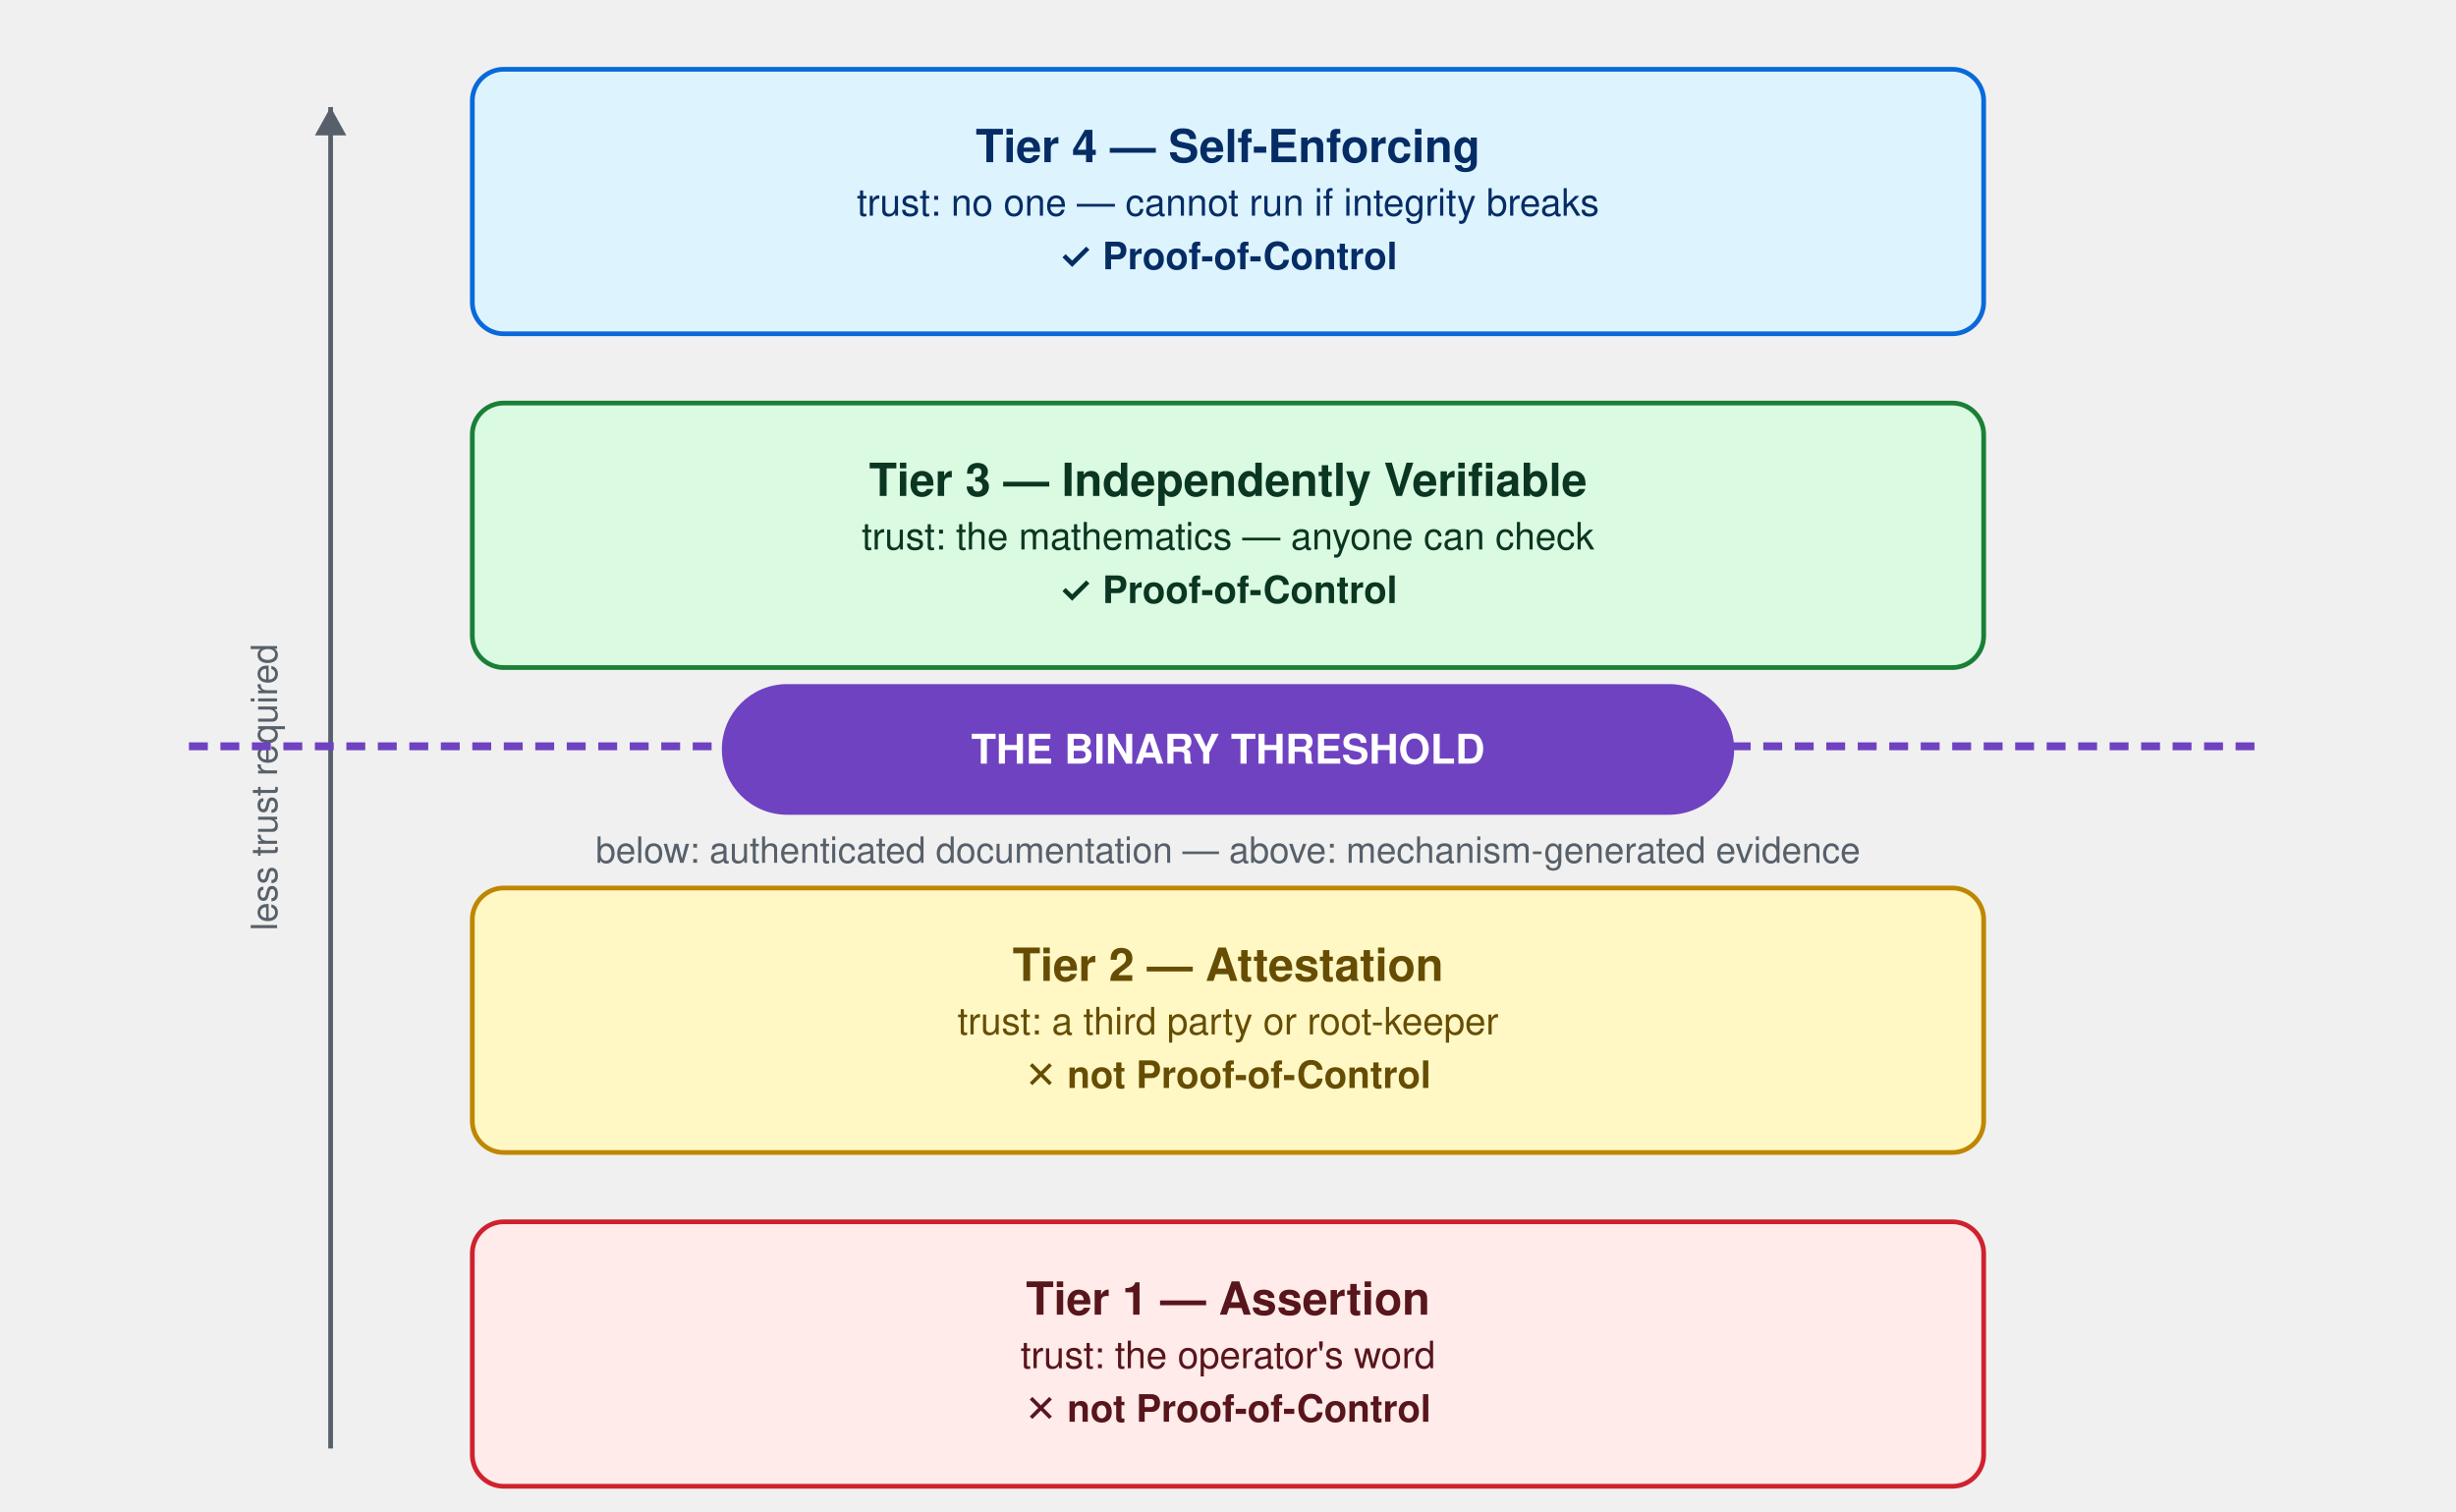
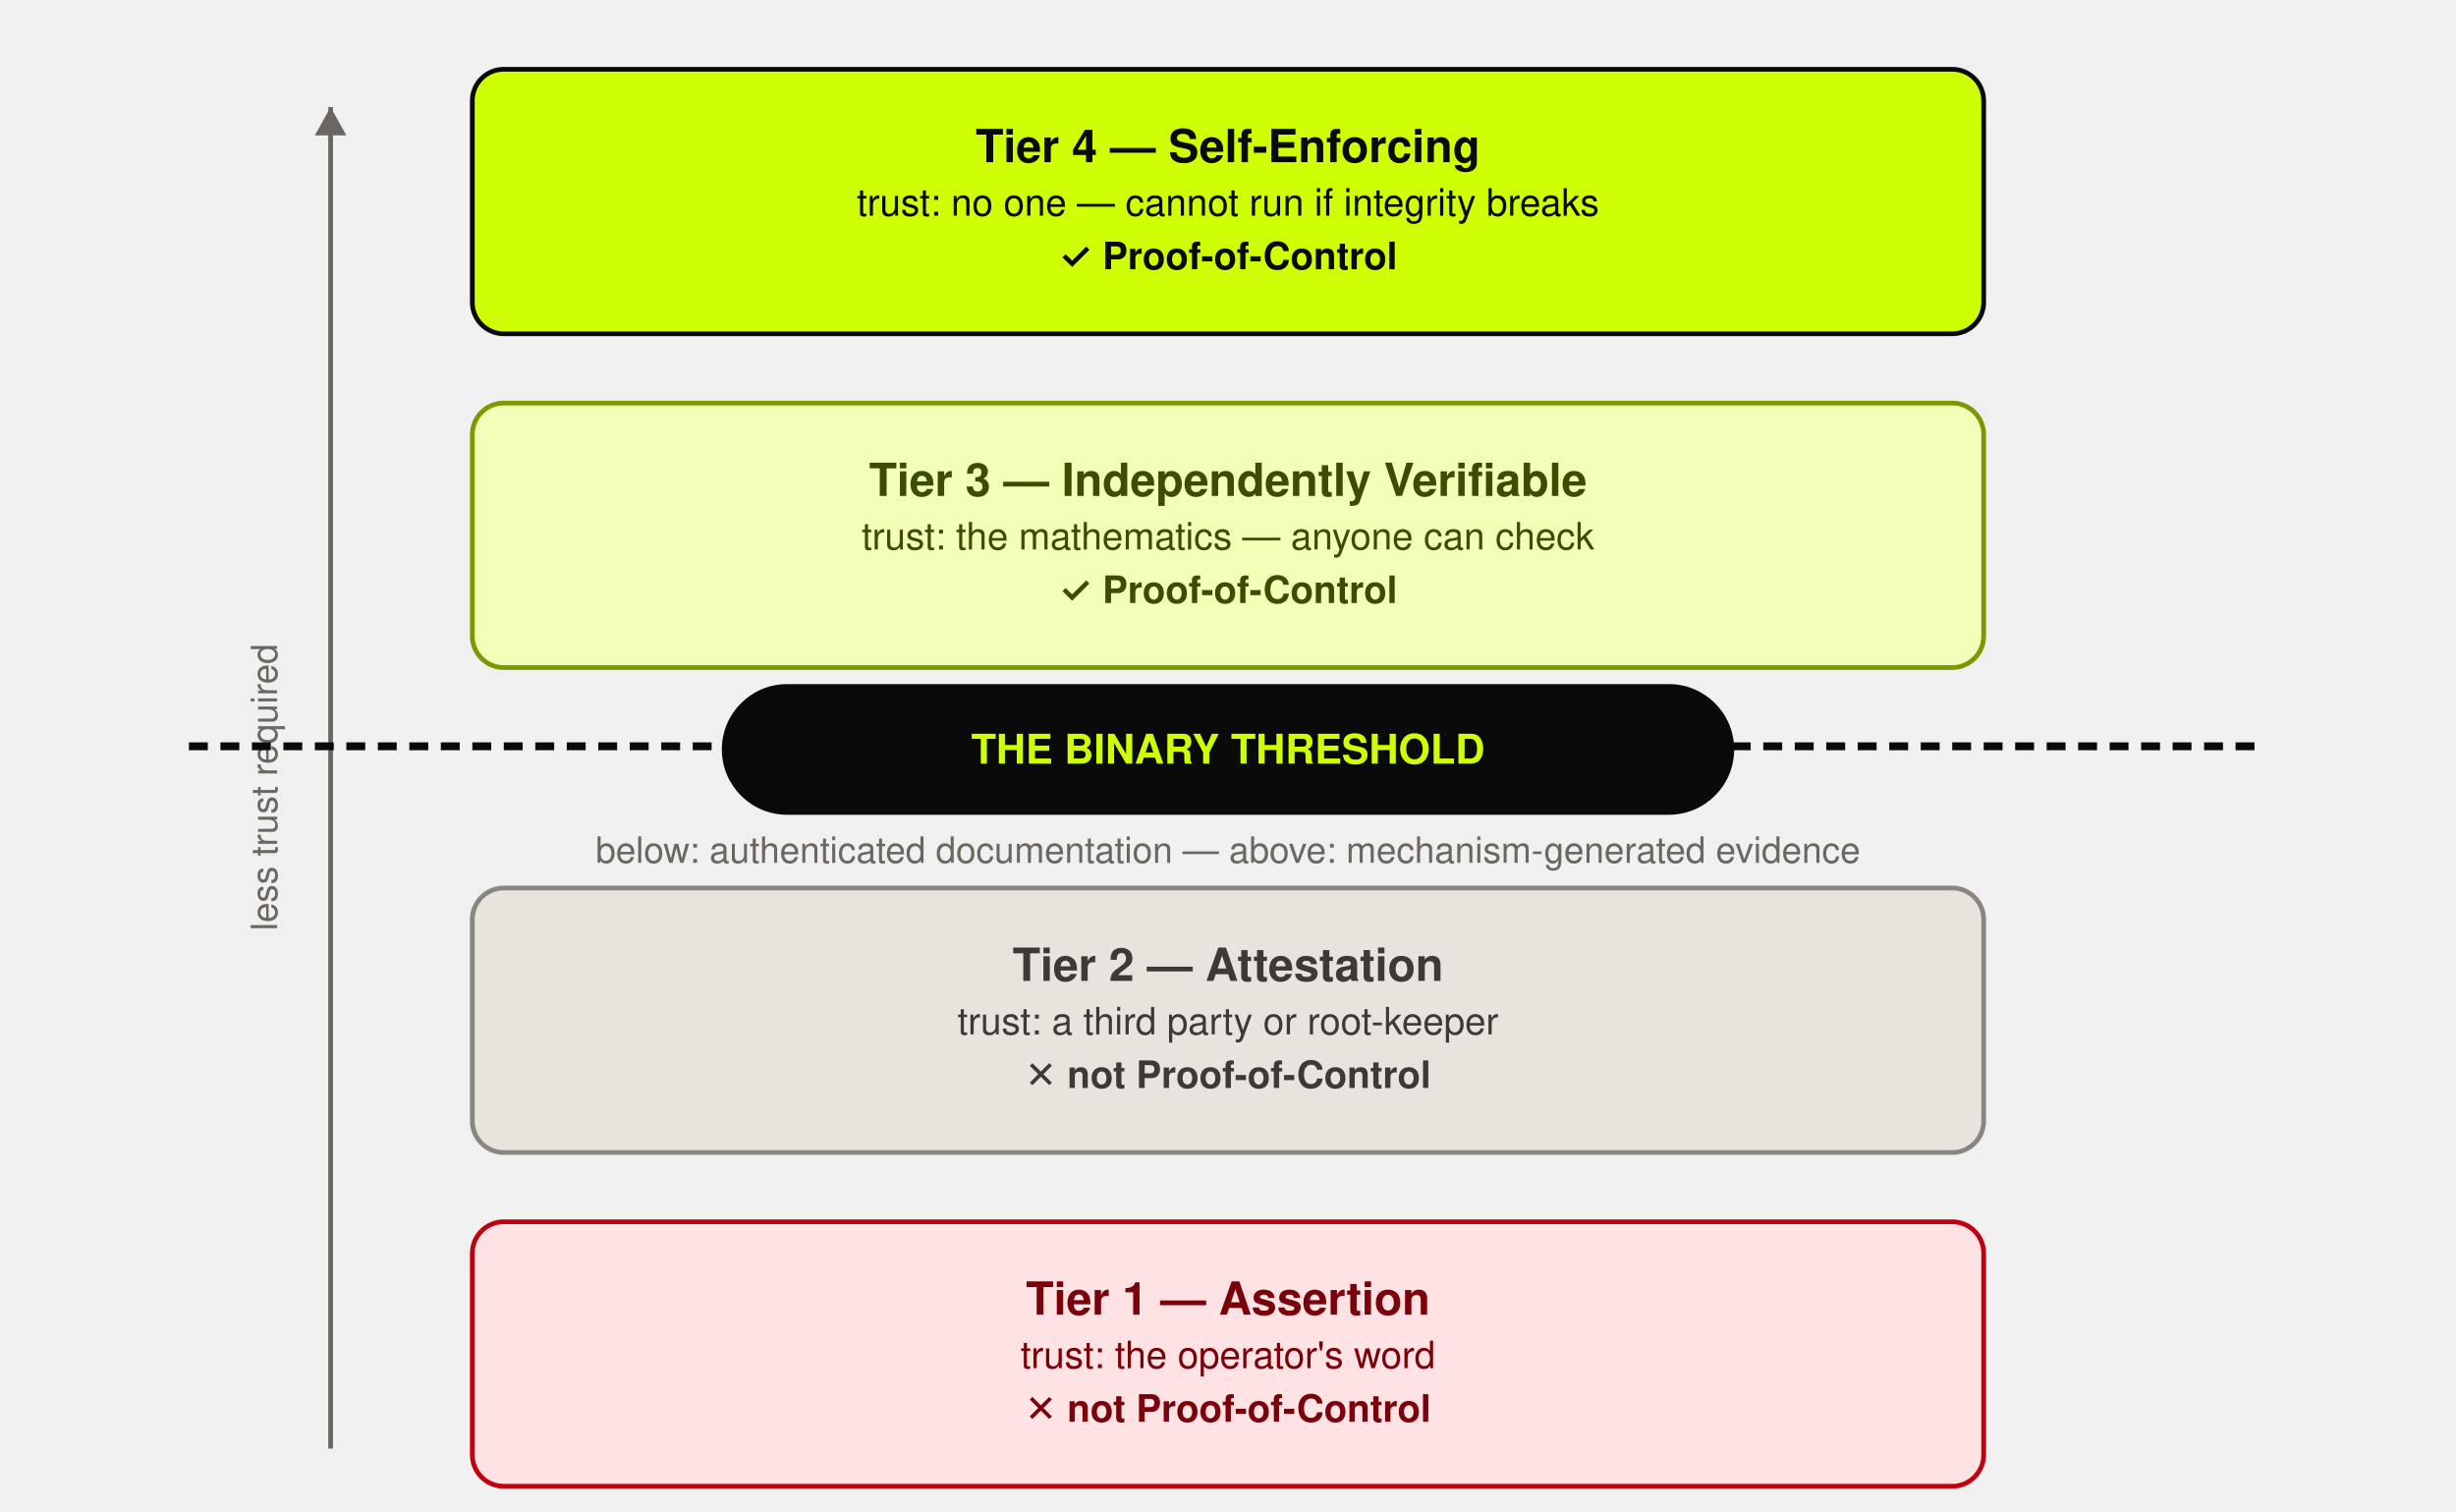
- <svg xmlns="http://www.w3.org/2000/svg" width="780" height="480" viewBox="0 0 780 480" font-family="-apple-system,'Segoe UI',Helvetica,Arial,sans-serif">
-   <rect x="150" y="22" width="480" height="84" rx="10" fill="#ddf4ff" stroke="#0969da" stroke-width="1.5" />
-   <text x="390.0" y="51.5" font-size="14.5" fill="#052c65" font-weight="600" text-anchor="middle">Tier 4 — Self-Enforcing</text>
-   <text x="390.0" y="68.5" font-size="12" fill="#052c65" text-anchor="middle">trust: no one — cannot run if integrity breaks</text>
-   <text x="390.0" y="85.5" font-size="12" fill="#052c65" font-weight="600" text-anchor="middle">✓ Proof-of-Control</text>
-   <rect x="150" y="128" width="480" height="84" rx="10" fill="#dafbe1" stroke="#1a7f37" stroke-width="1.5" />
-   <text x="390.0" y="157.5" font-size="14.5" fill="#0a3622" font-weight="600" text-anchor="middle">Tier 3 — Independently Verifiable</text>
-   <text x="390.0" y="174.5" font-size="12" fill="#0a3622" text-anchor="middle">trust: the mathematics — anyone can check</text>
-   <text x="390.0" y="191.5" font-size="12" fill="#0a3622" font-weight="600" text-anchor="middle">✓ Proof-of-Control</text>
-   <rect x="150" y="282" width="480" height="84" rx="10" fill="#fff8c5" stroke="#bf8700" stroke-width="1.5" />
-   <text x="390.0" y="311.5" font-size="14.5" fill="#664d03" font-weight="600" text-anchor="middle">Tier 2 — Attestation</text>
-   <text x="390.0" y="328.5" font-size="12" fill="#664d03" text-anchor="middle">trust: a third party or root-keeper</text>
-   <text x="390.0" y="345.5" font-size="12" fill="#664d03" font-weight="600" text-anchor="middle">✕ not Proof-of-Control</text>
-   <rect x="150" y="388" width="480" height="84" rx="10" fill="#ffebe9" stroke="#cf222e" stroke-width="1.5" />
-   <text x="390.0" y="417.5" font-size="14.5" fill="#58151c" font-weight="600" text-anchor="middle">Tier 1 — Assertion</text>
-   <text x="390.0" y="434.5" font-size="12" fill="#58151c" text-anchor="middle">trust: the operator's word</text>
-   <text x="390.0" y="451.5" font-size="12" fill="#58151c" font-weight="600" text-anchor="middle">✕ not Proof-of-Control</text>
-   <line x1="105" y1="460" x2="105" y2="34" stroke="#57606a" stroke-width="1.5" />
-   <polygon points="105,34 100,43 110,43" fill="#57606a" />
-   <text x="88" y="250" font-size="11.5" fill="#57606a" text-anchor="middle" transform="rotate(-90 88 250)">less trust required</text>
-   <line x1="60" y1="237" x2="720" y2="237" stroke="#6f42c1" stroke-width="2.5" stroke-dasharray="6 4" />
-   <rect x="230" y="218" width="320" height="40" rx="20" fill="#6f42c1" stroke="#6f42c1" stroke-width="1.5" />
-   <text x="390.0" y="242.5" font-size="13" fill="#ffffff" font-weight="600" text-anchor="middle">THE BINARY THRESHOLD</text>
-   <text x="390" y="274" font-size="11.5" fill="#57606a" text-anchor="middle">below: authenticated documentation — above: mechanism-generated evidence</text>
+ <svg xmlns="http://www.w3.org/2000/svg" width="780" height="480" viewBox="0 0 780 480" font-family="Montserrat,'Source Sans 3',-apple-system,'Segoe UI',Helvetica,Arial,sans-serif">
+   <rect x="150" y="22" width="480" height="84" rx="10" fill="#cfff04" stroke="#0a0a0a" stroke-width="1.5" />
+   <text x="390.0" y="51.5" font-size="14.5" fill="#0a0a0a" font-weight="600" text-anchor="middle">Tier 4 — Self-Enforcing</text>
+   <text x="390.0" y="68.5" font-size="12" fill="#0a0a0a" text-anchor="middle">trust: no one — cannot run if integrity breaks</text>
+   <text x="390.0" y="85.5" font-size="12" fill="#0a0a0a" font-weight="600" text-anchor="middle">✓ Proof-of-Control</text>
+   <rect x="150" y="128" width="480" height="84" rx="10" fill="#f2ffb8" stroke="#7a9900" stroke-width="1.5" />
+   <text x="390.0" y="157.5" font-size="14.5" fill="#3d4d00" font-weight="600" text-anchor="middle">Tier 3 — Independently Verifiable</text>
+   <text x="390.0" y="174.5" font-size="12" fill="#3d4d00" text-anchor="middle">trust: the mathematics — anyone can check</text>
+   <text x="390.0" y="191.5" font-size="12" fill="#3d4d00" font-weight="600" text-anchor="middle">✓ Proof-of-Control</text>
+   <rect x="150" y="282" width="480" height="84" rx="10" fill="#e7e3dd" stroke="#8a857e" stroke-width="1.5" />
+   <text x="390.0" y="311.5" font-size="14.5" fill="#3d3a36" font-weight="600" text-anchor="middle">Tier 2 — Attestation</text>
+   <text x="390.0" y="328.5" font-size="12" fill="#3d3a36" text-anchor="middle">trust: a third party or root-keeper</text>
+   <text x="390.0" y="345.5" font-size="12" fill="#3d3a36" font-weight="600" text-anchor="middle">✕ not Proof-of-Control</text>
+   <rect x="150" y="388" width="480" height="84" rx="10" fill="#ffe3e4" stroke="#bf000f" stroke-width="1.5" />
+   <text x="390.0" y="417.5" font-size="14.5" fill="#7a000a" font-weight="600" text-anchor="middle">Tier 1 — Assertion</text>
+   <text x="390.0" y="434.5" font-size="12" fill="#7a000a" text-anchor="middle">trust: the operator's word</text>
+   <text x="390.0" y="451.5" font-size="12" fill="#7a000a" font-weight="600" text-anchor="middle">✕ not Proof-of-Control</text>
+   <line x1="105" y1="460" x2="105" y2="34" stroke="#6b665f" stroke-width="1.5" />
+   <polygon points="105,34 100,43 110,43" fill="#6b665f" />
+   <text x="88" y="250" font-size="11.5" fill="#6b665f" text-anchor="middle" transform="rotate(-90 88 250)">less trust required</text>
+   <line x1="60" y1="237" x2="720" y2="237" stroke="#0a0a0a" stroke-width="2.5" stroke-dasharray="6 4" />
+   <rect x="230" y="218" width="320" height="40" rx="20" fill="#0a0a0a" stroke="#0a0a0a" stroke-width="1.5" />
+   <text x="390.0" y="242.5" font-size="13" fill="#cfff04" font-weight="600" text-anchor="middle">THE BINARY THRESHOLD</text>
+   <text x="390" y="274" font-size="11.5" fill="#6b665f" text-anchor="middle">below: authenticated documentation — above: mechanism-generated evidence</text>
</svg>
